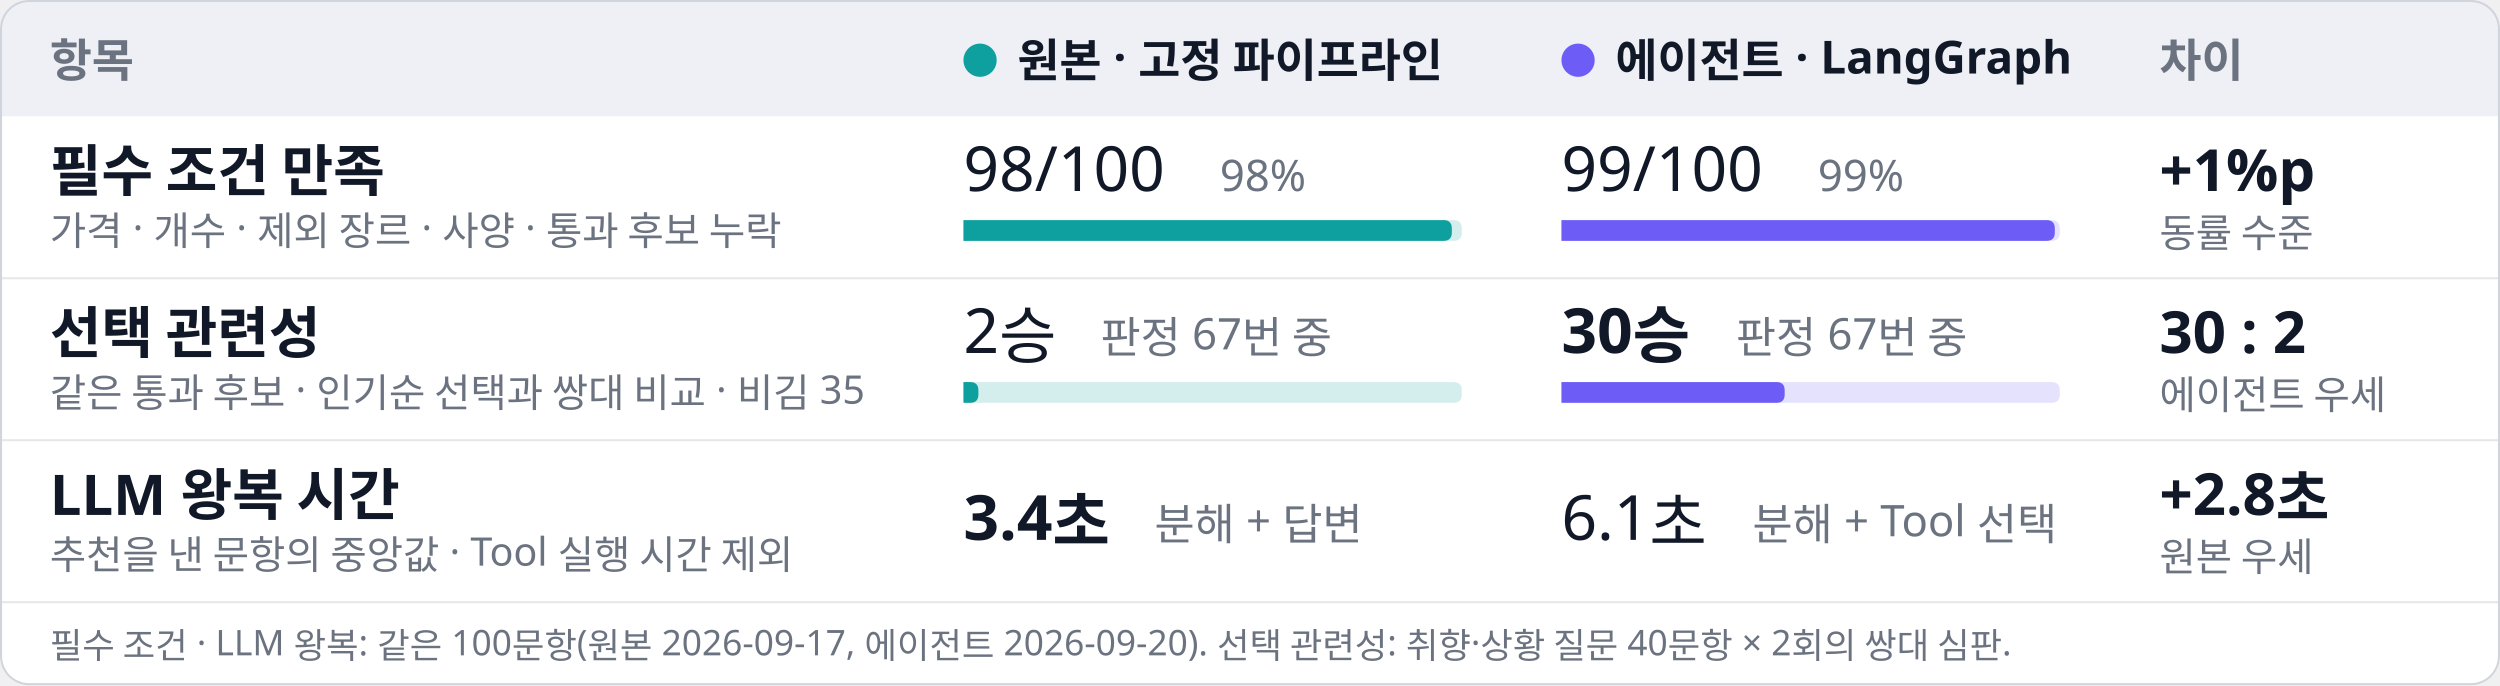
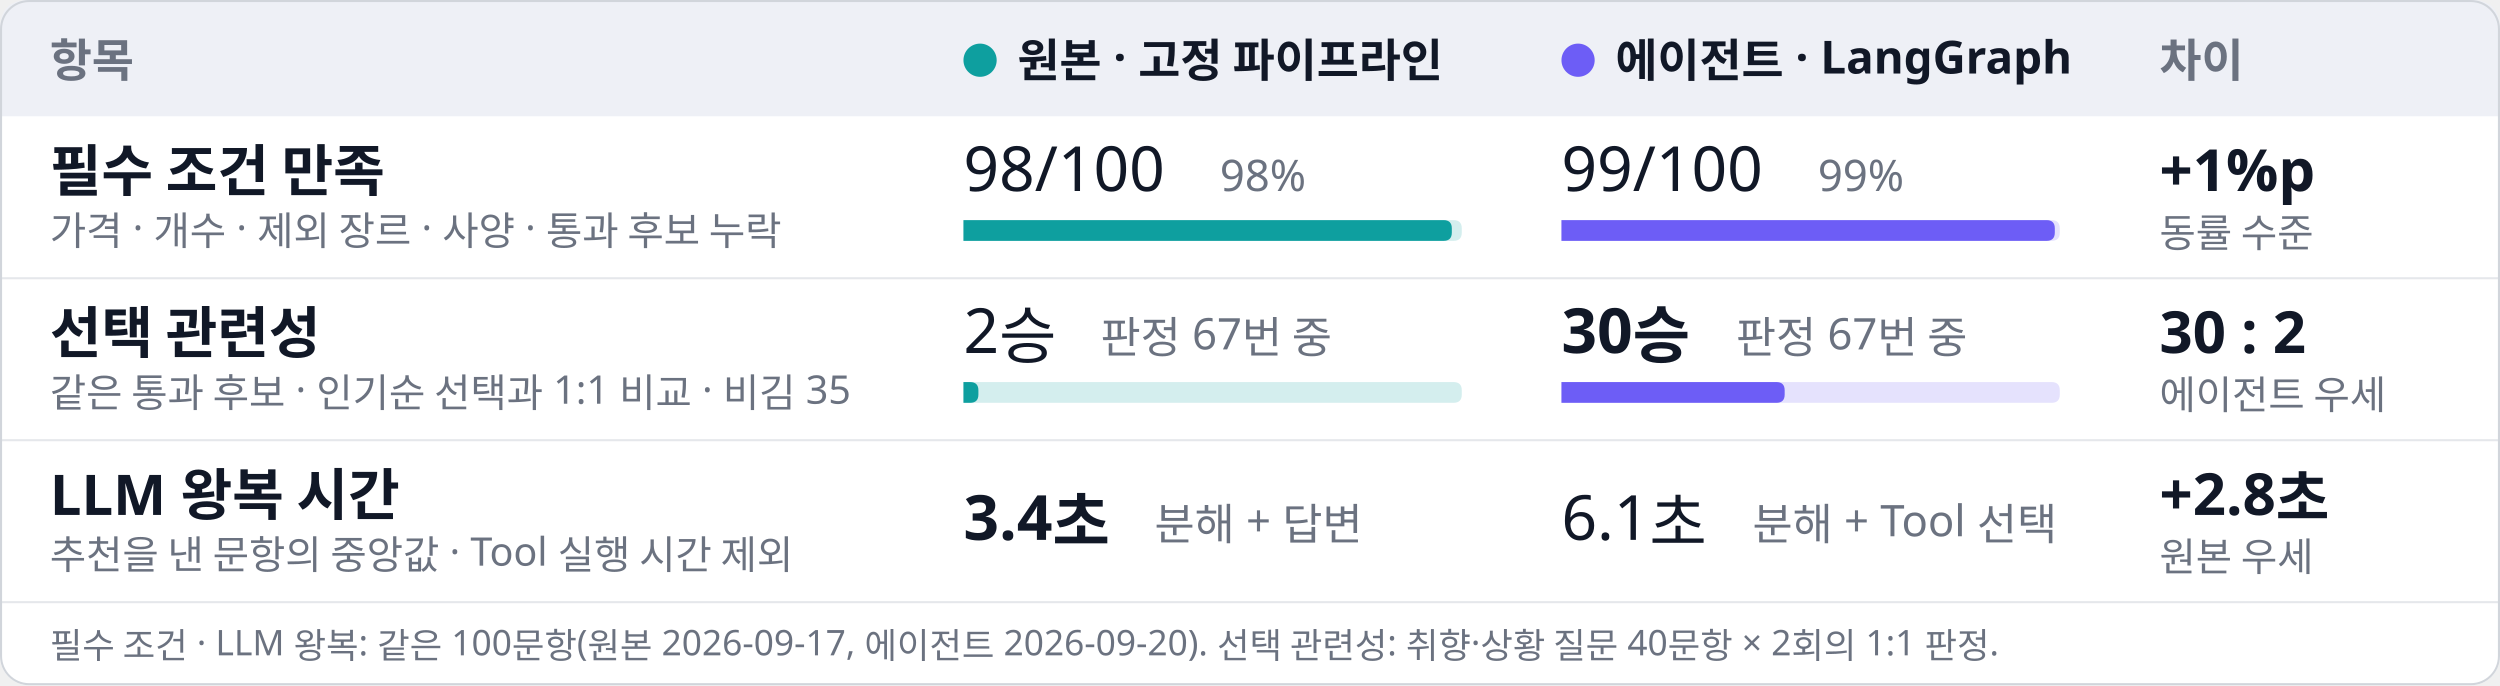
<svg xmlns="http://www.w3.org/2000/svg" width="1204" height="330" viewBox="56 172 1204 330" font-family="Apple SD Gothic Neo, Pretendard, Noto Sans KR, sans-serif">
  <rect x="56" y="172" width="1204" height="330" rx="14" fill="white" />
  <path d="M56 228 V186 Q56 172 70 172 H1246 Q1260 172 1260 186 V228 Z" fill="#EEF0F6" />
  <text x="80" y="209" font-size="22" fill="#6B7280" font-weight="600" text-anchor="start">항목</text>
  <circle cx="528" cy="201" r="8" fill="#0E9F9F" />
  <text x="546" y="209" font-size="22" fill="#111827" font-weight="600" text-anchor="start">원본 · 고정 파이프라인</text>
  <circle cx="816" cy="201" r="8" fill="#6D5DF6" />
  <text x="834" y="209" font-size="22" fill="#111827" font-weight="600" text-anchor="start">에이전트 · LangGraph</text>
  <text x="1096" y="209" font-size="22" fill="#6B7280" font-weight="600" text-anchor="start">차이</text>
  <text x="80" y="264" font-size="27" fill="#111827" font-weight="600" text-anchor="start">필수 조건 만족</text>
  <text x="80" y="290" font-size="19" fill="#6B7280" font-weight="400" text-anchor="start">가격 · 개수 · 제외 장르 · 사양 · 통과 후보 누락</text>
  <text x="520" y="264" font-size="30" fill="#111827" font-weight="500" text-anchor="start">98/100</text>
  <text x="643.5" y="264" font-size="21" fill="#6B7280" font-weight="400" text-anchor="start">98%</text>
  <path d="M520 278 H756 Q760 278 760 282 V284 Q760 288 756 288 H520 Z" fill="#D4EEEE" />
  <path d="M520 278 H751.2 Q755.2 278 755.2 282 V284 Q755.2 288 751.2 288 H520 Z" fill="#0E9F9F" />
  <text x="808" y="264" font-size="30" fill="#111827" font-weight="500" text-anchor="start">99/100</text>
  <text x="931.5" y="264" font-size="21" fill="#6B7280" font-weight="400" text-anchor="start">99%</text>
  <path d="M808 278 H1044 Q1048 278 1048 282 V284 Q1048 288 1044 288 H808 Z" fill="#E5E2FD" />
  <path d="M808 278 H1041.6 Q1045.6 278 1045.6 282 V284 Q1045.6 288 1041.6 288 H808 Z" fill="#6D5DF6" />
  <text x="1096" y="264" font-size="28" fill="#111827" font-weight="700" text-anchor="start">+1%p</text>
  <text x="1096" y="291" font-size="19" fill="#6B7280" font-weight="400" text-anchor="start">동률 수준</text>
  <line x1="56" y1="306" x2="1260" y2="306" stroke="#E5E7EB" />
  <text x="80" y="342" font-size="27" fill="#111827" font-weight="600" text-anchor="start">선택 관련성</text>
-   <text x="80" y="368" font-size="19" fill="#6B7280" font-weight="400" text-anchor="start">같은 통과 후보 · 인기순 선택과 쌍대 비교 · 비김 35</text>
+   <text x="80" y="368" font-size="19" fill="#6B7280" font-weight="400" text-anchor="start">같은 통과 후보 · 인기순 선택과 1:1 비교 · 비김 35</text>
  <text x="520" y="342" font-size="30" fill="#111827" font-weight="500" text-anchor="start">2승</text>
  <text x="586" y="342" font-size="21" fill="#6B7280" font-weight="400" text-anchor="start">판정 67번 중</text>
  <path d="M520 356 H756 Q760 356 760 360 V362 Q760 366 756 366 H520 Z" fill="#D4EEEE" />
  <path d="M520 356 H523.2 Q527.2 356 527.2 360 V362 Q527.2 366 523.2 366 H520 Z" fill="#0E9F9F" />
  <text x="808" y="342" font-size="30" fill="#111827" font-weight="700" text-anchor="start">30승</text>
  <text x="892" y="342" font-size="21" fill="#6B7280" font-weight="400" text-anchor="start">판정 67번 중</text>
  <path d="M808 356 H1044 Q1048 356 1048 360 V362 Q1048 366 1044 366 H808 Z" fill="#E5E2FD" />
  <path d="M808 356 H911.5 Q915.5 356 915.5 360 V362 Q915.5 366 911.5 366 H808 Z" fill="#6D5DF6" />
  <text x="1096" y="342" font-size="28" fill="#111827" font-weight="700" text-anchor="start">30 : 2</text>
  <text x="1096" y="369" font-size="19" fill="#6B7280" font-weight="400" text-anchor="start">에이전트 우세</text>
  <line x1="56" y1="384" x2="1260" y2="384" stroke="#E5E7EB" />
  <text x="80" y="420" font-size="27" fill="#111827" font-weight="600" text-anchor="start">LLM 왕복 시간</text>
  <text x="80" y="446" font-size="19" fill="#6B7280" font-weight="400" text-anchor="start">추천을 낸 문항의 중앙값 · Tool 실행 시간 제외</text>
  <text x="520" y="432" font-size="30" fill="#111827" font-weight="700" text-anchor="start">3.4초</text>
  <text x="612" y="432" font-size="21" fill="#6B7280" font-weight="400" text-anchor="start">분해 + 답변</text>
  <text x="808" y="432" font-size="30" fill="#111827" font-weight="500" text-anchor="start">6.1초</text>
  <text x="900" y="432" font-size="21" fill="#6B7280" font-weight="400" text-anchor="start">분해 + Tool 선택</text>
  <text x="1096" y="420" font-size="28" fill="#111827" font-weight="700" text-anchor="start">+2.8초</text>
  <text x="1096" y="447" font-size="19" fill="#6B7280" font-weight="400" text-anchor="start">원본 우세</text>
  <line x1="56" y1="462" x2="1260" y2="462" stroke="#E5E7EB" />
-   <text x="80" y="489" font-size="17" fill="#6B7280" font-weight="400" text-anchor="start">필수 조건 · LLM 왕복: 같은 100문항(원본 2026-09-17, 에이전트 2026-09-20). 선택 관련성: 취향·상황 질문 40문항 × 2회의 쌍대 심판.</text>
+   <text x="80" y="489" font-size="17" fill="#6B7280" font-weight="400" text-anchor="start">필수 조건 · LLM 왕복: 같은 100문항(원본 2026-09-17, 에이전트 2026-09-20). 선택 관련성: 취향·상황 질문 40문항 × 2회의 1:1 판정.</text>
  <rect x="56.5" y="172.5" width="1203" height="329" rx="13.5" fill="none" stroke="#D1D5DB" />
</svg>
